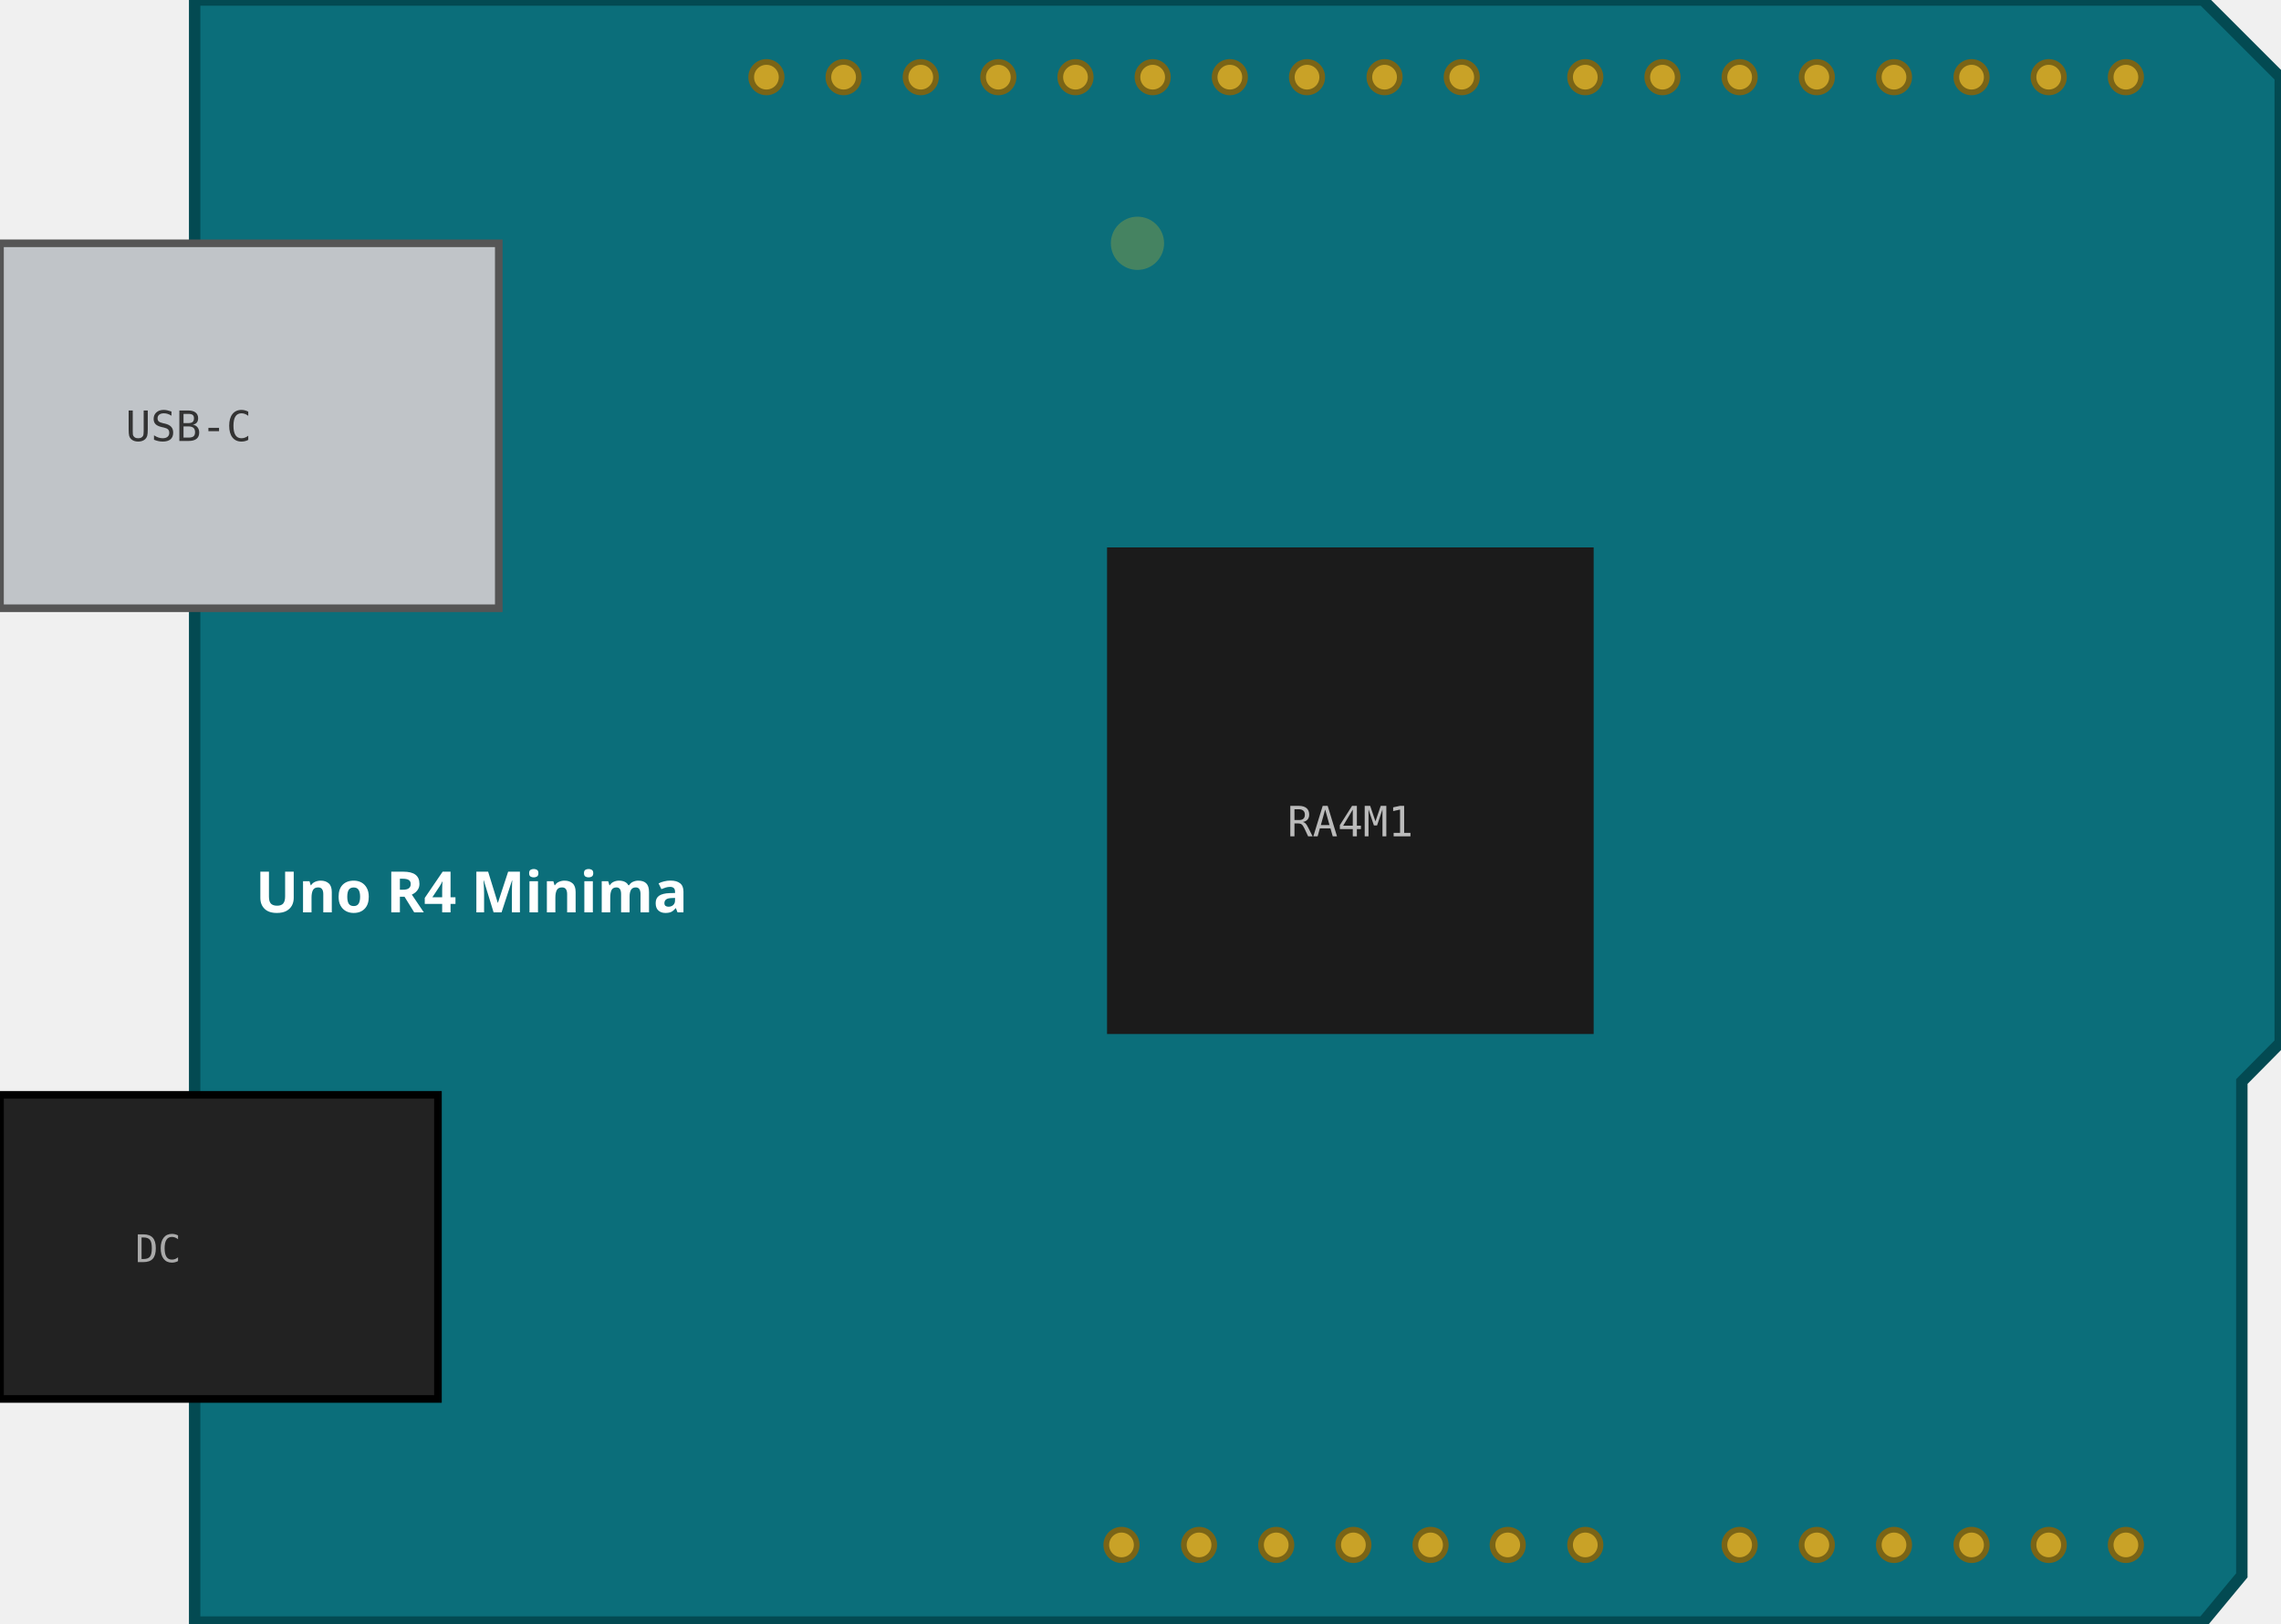
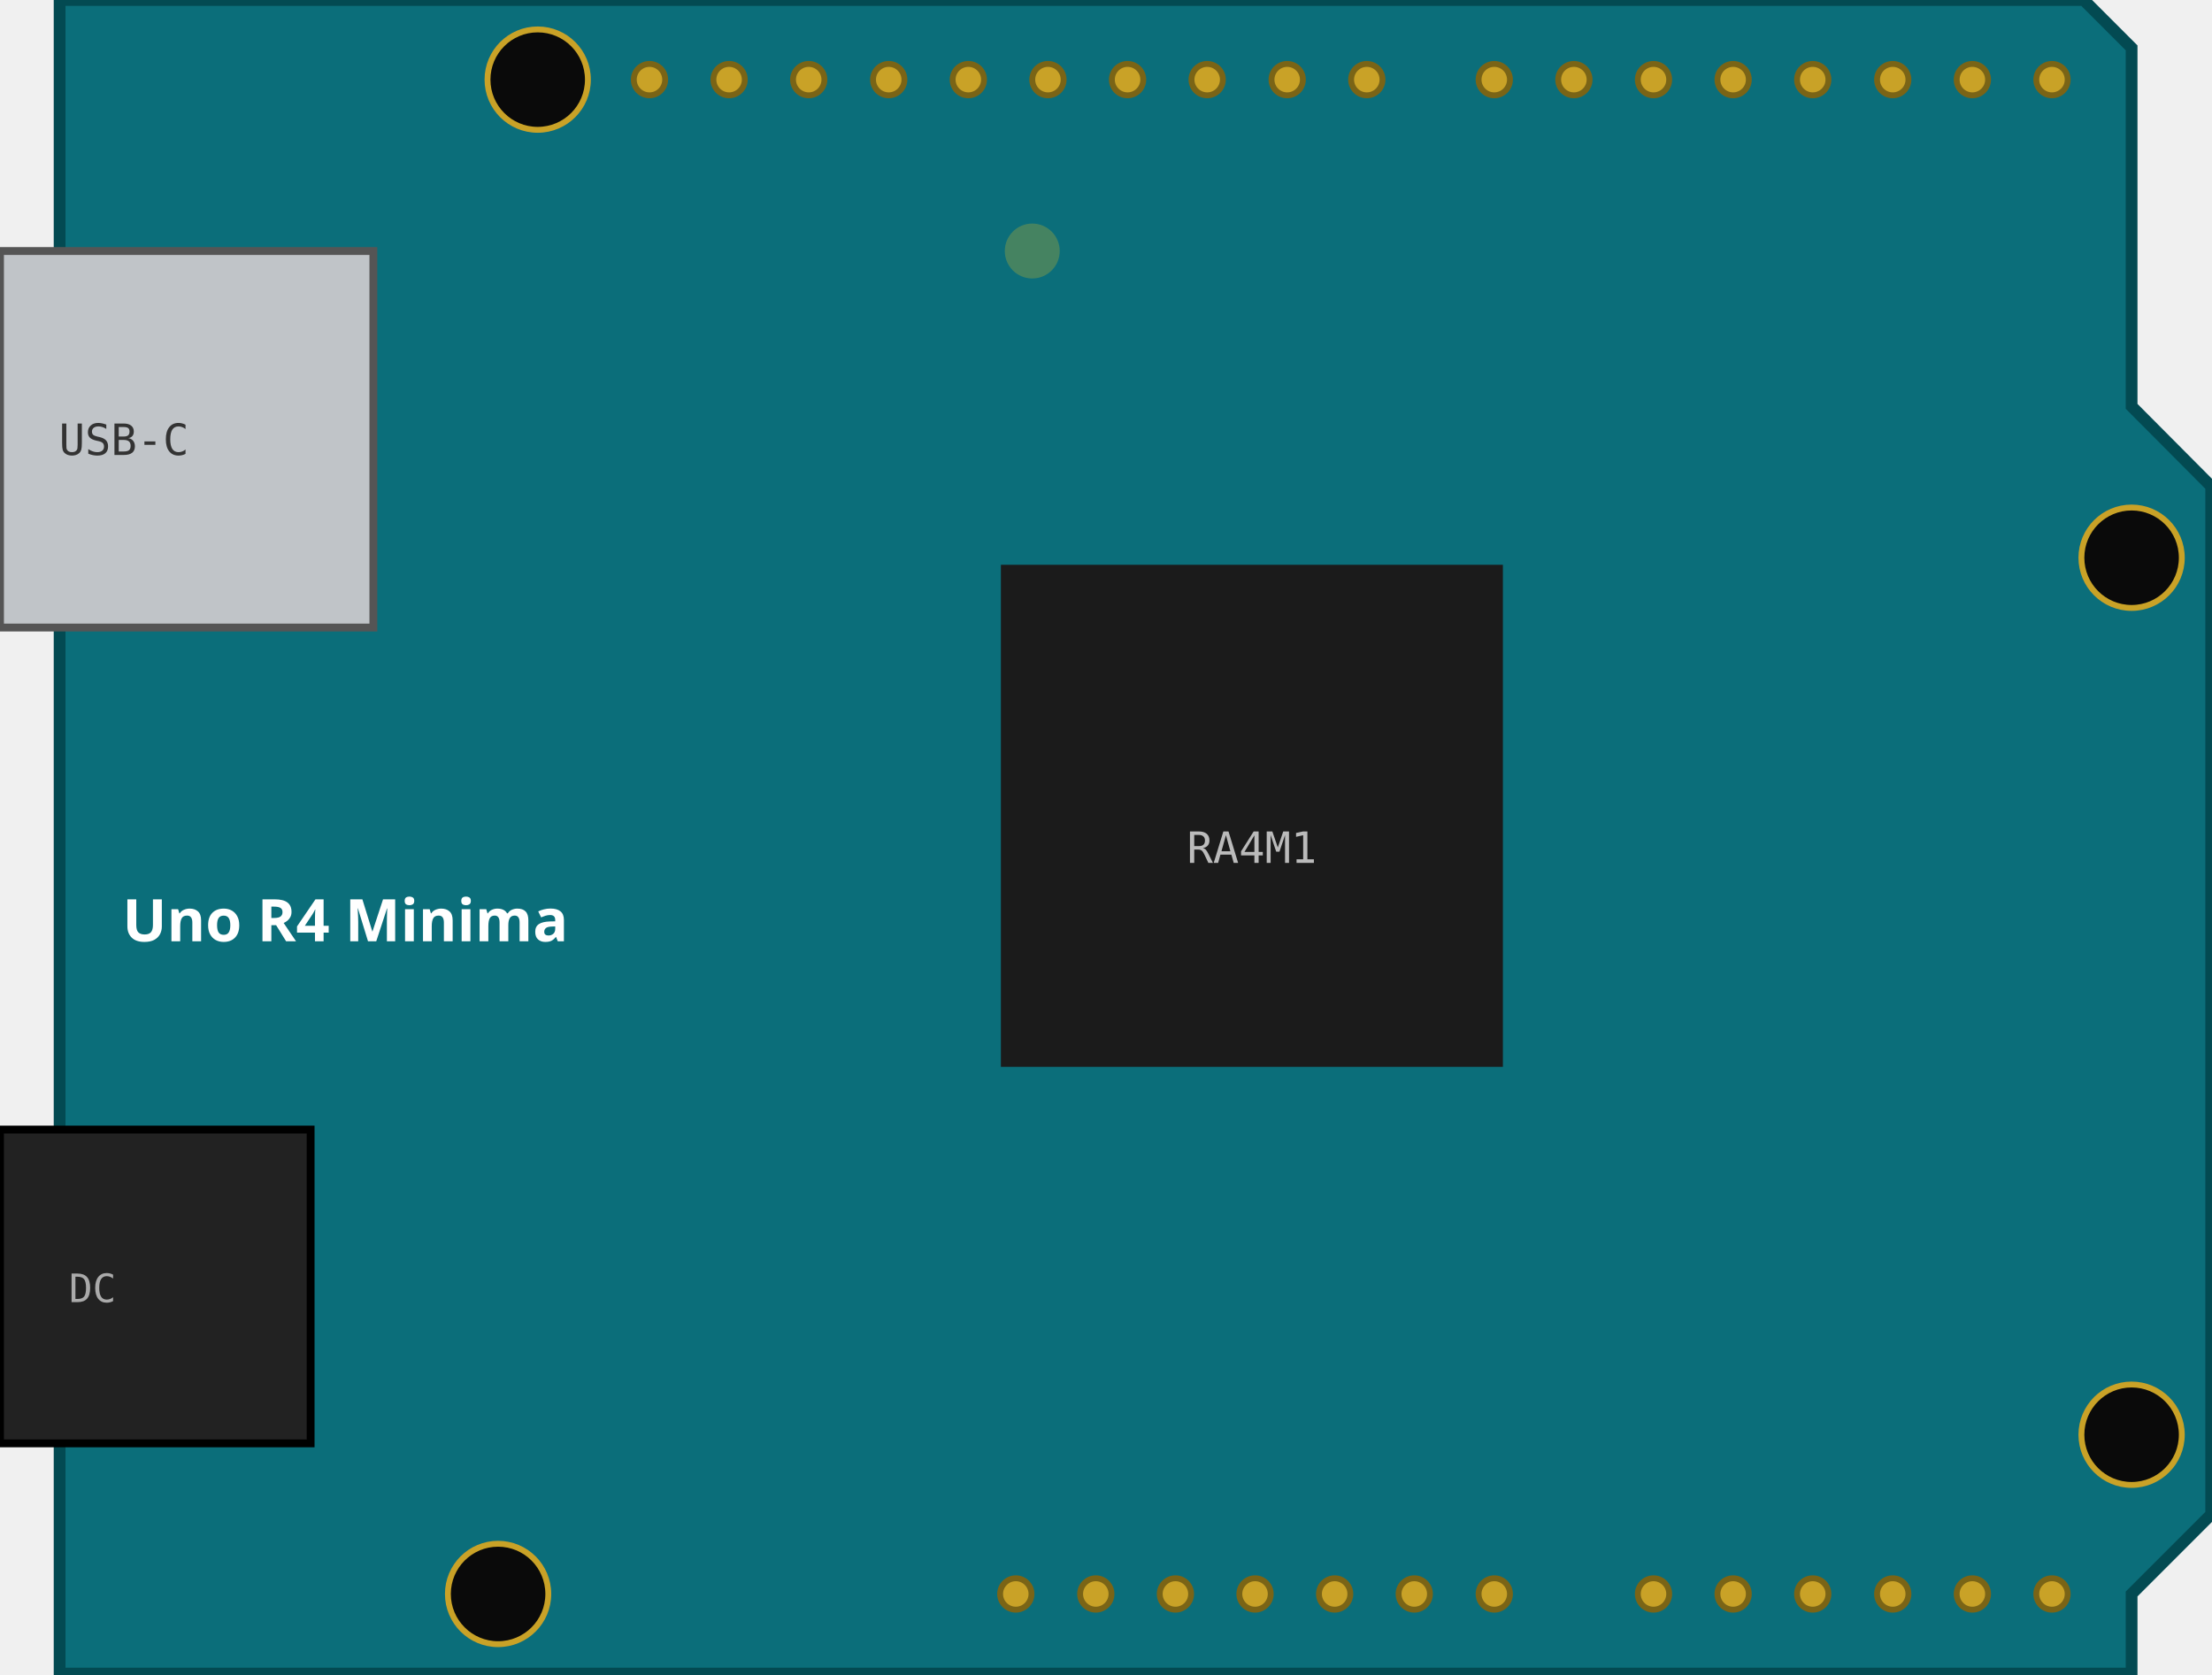
- <svg xmlns="http://www.w3.org/2000/svg" width="600" height="427" viewBox="0 0 600 427">
-   <polygon points="51.2,0.0 579.5,0.0 599.8,20.3 599.8,274.3 589.7,284.5 589.7,414.4 579.5,426.7 51.2,426.7" fill="#0b6e7a" stroke="#034a52" stroke-width="3" />
-   <rect x="0" y="64" width="131.2" height="96" fill="#c0c4c8" stroke="#555" stroke-width="2" />
-   <text x="49.6" y="116" text-anchor="middle" font-family="monospace" font-size="11" fill="#333">USB-C</text>
-   <rect x="0" y="288" width="115.2" height="80" fill="#222" stroke="#000" stroke-width="2" />
-   <text x="41.6" y="332" text-anchor="middle" font-family="monospace" font-size="10" fill="#aaa">DC</text>
-   <rect x="291.2" y="144" width="128" height="128" fill="#1b1b1b" />
-   <text x="355.2" y="220" text-anchor="middle" font-family="monospace" font-size="11" fill="#bbb">RA4M1</text>
-   <text x="67.2" y="240" font-family="sans-serif" font-size="15" font-weight="bold" fill="#fff">Uno R4 Minima</text>
-   <circle id="led" cx="299.2" cy="64" r="7" fill="#f5c518" opacity="0.25" />
-   <circle cx="201.6" cy="20.3" r="4" fill="#c9a227" stroke="#7a6416" stroke-width="1.5" />
-   <circle cx="221.9" cy="20.3" r="4" fill="#c9a227" stroke="#7a6416" stroke-width="1.5" />
-   <circle cx="242.2" cy="20.3" r="4" fill="#c9a227" stroke="#7a6416" stroke-width="1.5" />
-   <circle cx="262.6" cy="20.3" r="4" fill="#c9a227" stroke="#7a6416" stroke-width="1.5" />
-   <circle cx="282.9" cy="20.3" r="4" fill="#c9a227" stroke="#7a6416" stroke-width="1.5" />
-   <circle cx="303.2" cy="20.3" r="4" fill="#c9a227" stroke="#7a6416" stroke-width="1.5" />
-   <circle cx="323.5" cy="20.3" r="4" fill="#c9a227" stroke="#7a6416" stroke-width="1.5" />
-   <circle cx="343.8" cy="20.3" r="4" fill="#c9a227" stroke="#7a6416" stroke-width="1.5" />
-   <circle cx="364.2" cy="20.3" r="4" fill="#c9a227" stroke="#7a6416" stroke-width="1.5" />
-   <circle cx="384.5" cy="20.3" r="4" fill="#c9a227" stroke="#7a6416" stroke-width="1.5" />
-   <circle cx="417" cy="20.3" r="4" fill="#c9a227" stroke="#7a6416" stroke-width="1.5" />
-   <circle cx="437.3" cy="20.3" r="4" fill="#c9a227" stroke="#7a6416" stroke-width="1.5" />
-   <circle cx="457.6" cy="20.3" r="4" fill="#c9a227" stroke="#7a6416" stroke-width="1.5" />
-   <circle cx="477.9" cy="20.3" r="4" fill="#c9a227" stroke="#7a6416" stroke-width="1.5" />
-   <circle cx="498.2" cy="20.3" r="4" fill="#c9a227" stroke="#7a6416" stroke-width="1.5" />
-   <circle cx="518.6" cy="20.3" r="4" fill="#c9a227" stroke="#7a6416" stroke-width="1.5" />
-   <circle cx="538.9" cy="20.3" r="4" fill="#c9a227" stroke="#7a6416" stroke-width="1.5" />
-   <circle cx="559.2" cy="20.3" r="4" fill="#c9a227" stroke="#7a6416" stroke-width="1.5" />
-   <circle cx="295" cy="406.4" r="4" fill="#c9a227" stroke="#7a6416" stroke-width="1.5" />
-   <circle cx="315.4" cy="406.4" r="4" fill="#c9a227" stroke="#7a6416" stroke-width="1.5" />
-   <circle cx="335.7" cy="406.4" r="4" fill="#c9a227" stroke="#7a6416" stroke-width="1.5" />
-   <circle cx="356" cy="406.4" r="4" fill="#c9a227" stroke="#7a6416" stroke-width="1.5" />
-   <circle cx="376.3" cy="406.4" r="4" fill="#c9a227" stroke="#7a6416" stroke-width="1.5" />
-   <circle cx="396.6" cy="406.4" r="4" fill="#c9a227" stroke="#7a6416" stroke-width="1.5" />
-   <circle cx="417" cy="406.4" r="4" fill="#c9a227" stroke="#7a6416" stroke-width="1.5" />
-   <circle cx="457.6" cy="406.4" r="4" fill="#c9a227" stroke="#7a6416" stroke-width="1.5" />
-   <circle cx="477.9" cy="406.4" r="4" fill="#c9a227" stroke="#7a6416" stroke-width="1.5" />
-   <circle cx="498.2" cy="406.4" r="4" fill="#c9a227" stroke="#7a6416" stroke-width="1.5" />
-   <circle cx="518.6" cy="406.4" r="4" fill="#c9a227" stroke="#7a6416" stroke-width="1.5" />
-   <circle cx="538.9" cy="406.4" r="4" fill="#c9a227" stroke="#7a6416" stroke-width="1.5" />
-   <circle cx="559.2" cy="406.4" r="4" fill="#c9a227" stroke="#7a6416" stroke-width="1.5" />
+ <svg xmlns="http://www.w3.org/2000/svg" width="564" height="427" viewBox="0 0 564 427">
+   <polygon points="15.2,0.0 531.3,0.0 543.5,12.2 543.5,103.6 563.8,124.0 563.8,386.1 543.5,406.4 543.5,426.7 15.2,426.7" fill="#0b6e7a" stroke="#034a52" stroke-width="3" />
+   <rect x="0" y="64" width="95.2" height="96" fill="#c0c4c8" stroke="#555" stroke-width="2" />
+   <text x="31.6" y="116" text-anchor="middle" font-family="monospace" font-size="11" fill="#333">USB-C</text>
+   <rect x="0" y="288" width="79.2" height="80" fill="#222" stroke="#000" stroke-width="2" />
+   <text x="23.6" y="332" text-anchor="middle" font-family="monospace" font-size="10" fill="#aaa">DC</text>
+   <rect x="255.2" y="144" width="128" height="128" fill="#1b1b1b" />
+   <text x="319.2" y="220" text-anchor="middle" font-family="monospace" font-size="11" fill="#bbb">RA4M1</text>
+   <text x="31.2" y="240" font-family="sans-serif" font-size="15" font-weight="bold" fill="#fff">Uno R4 Minima</text>
+   <circle id="led" cx="263.2" cy="64" r="7" fill="#f5c518" opacity="0.25" />
+   <circle cx="127.0" cy="406.4" r="12.8" fill="#0a0a0a" stroke="#c9a227" stroke-width="1.5" />
+   <circle cx="137.1" cy="20.3" r="12.8" fill="#0a0a0a" stroke="#c9a227" stroke-width="1.5" />
+   <circle cx="543.5" cy="142.2" r="12.8" fill="#0a0a0a" stroke="#c9a227" stroke-width="1.5" />
+   <circle cx="543.5" cy="365.8" r="12.8" fill="#0a0a0a" stroke="#c9a227" stroke-width="1.5" />
+   <circle cx="165.6" cy="20.3" r="4" fill="#c9a227" stroke="#7a6416" stroke-width="1.5" />
+   <circle cx="185.9" cy="20.3" r="4" fill="#c9a227" stroke="#7a6416" stroke-width="1.5" />
+   <circle cx="206.2" cy="20.3" r="4" fill="#c9a227" stroke="#7a6416" stroke-width="1.5" />
+   <circle cx="226.6" cy="20.3" r="4" fill="#c9a227" stroke="#7a6416" stroke-width="1.5" />
+   <circle cx="246.9" cy="20.3" r="4" fill="#c9a227" stroke="#7a6416" stroke-width="1.5" />
+   <circle cx="267.2" cy="20.3" r="4" fill="#c9a227" stroke="#7a6416" stroke-width="1.5" />
+   <circle cx="287.5" cy="20.3" r="4" fill="#c9a227" stroke="#7a6416" stroke-width="1.5" />
+   <circle cx="307.8" cy="20.3" r="4" fill="#c9a227" stroke="#7a6416" stroke-width="1.5" />
+   <circle cx="328.2" cy="20.3" r="4" fill="#c9a227" stroke="#7a6416" stroke-width="1.5" />
+   <circle cx="348.5" cy="20.3" r="4" fill="#c9a227" stroke="#7a6416" stroke-width="1.5" />
+   <circle cx="381" cy="20.3" r="4" fill="#c9a227" stroke="#7a6416" stroke-width="1.5" />
+   <circle cx="401.3" cy="20.3" r="4" fill="#c9a227" stroke="#7a6416" stroke-width="1.5" />
+   <circle cx="421.6" cy="20.3" r="4" fill="#c9a227" stroke="#7a6416" stroke-width="1.5" />
+   <circle cx="441.9" cy="20.3" r="4" fill="#c9a227" stroke="#7a6416" stroke-width="1.5" />
+   <circle cx="462.2" cy="20.3" r="4" fill="#c9a227" stroke="#7a6416" stroke-width="1.5" />
+   <circle cx="482.6" cy="20.3" r="4" fill="#c9a227" stroke="#7a6416" stroke-width="1.5" />
+   <circle cx="502.9" cy="20.3" r="4" fill="#c9a227" stroke="#7a6416" stroke-width="1.5" />
+   <circle cx="523.2" cy="20.3" r="4" fill="#c9a227" stroke="#7a6416" stroke-width="1.5" />
+   <circle cx="259" cy="406.4" r="4" fill="#c9a227" stroke="#7a6416" stroke-width="1.5" />
+   <circle cx="279.4" cy="406.4" r="4" fill="#c9a227" stroke="#7a6416" stroke-width="1.5" />
+   <circle cx="299.7" cy="406.4" r="4" fill="#c9a227" stroke="#7a6416" stroke-width="1.5" />
+   <circle cx="320" cy="406.4" r="4" fill="#c9a227" stroke="#7a6416" stroke-width="1.5" />
+   <circle cx="340.3" cy="406.4" r="4" fill="#c9a227" stroke="#7a6416" stroke-width="1.5" />
+   <circle cx="360.6" cy="406.4" r="4" fill="#c9a227" stroke="#7a6416" stroke-width="1.5" />
+   <circle cx="381" cy="406.4" r="4" fill="#c9a227" stroke="#7a6416" stroke-width="1.5" />
+   <circle cx="421.6" cy="406.4" r="4" fill="#c9a227" stroke="#7a6416" stroke-width="1.5" />
+   <circle cx="441.9" cy="406.4" r="4" fill="#c9a227" stroke="#7a6416" stroke-width="1.5" />
+   <circle cx="462.2" cy="406.4" r="4" fill="#c9a227" stroke="#7a6416" stroke-width="1.5" />
+   <circle cx="482.6" cy="406.4" r="4" fill="#c9a227" stroke="#7a6416" stroke-width="1.5" />
+   <circle cx="502.9" cy="406.4" r="4" fill="#c9a227" stroke="#7a6416" stroke-width="1.5" />
+   <circle cx="523.2" cy="406.4" r="4" fill="#c9a227" stroke="#7a6416" stroke-width="1.5" />
</svg>
